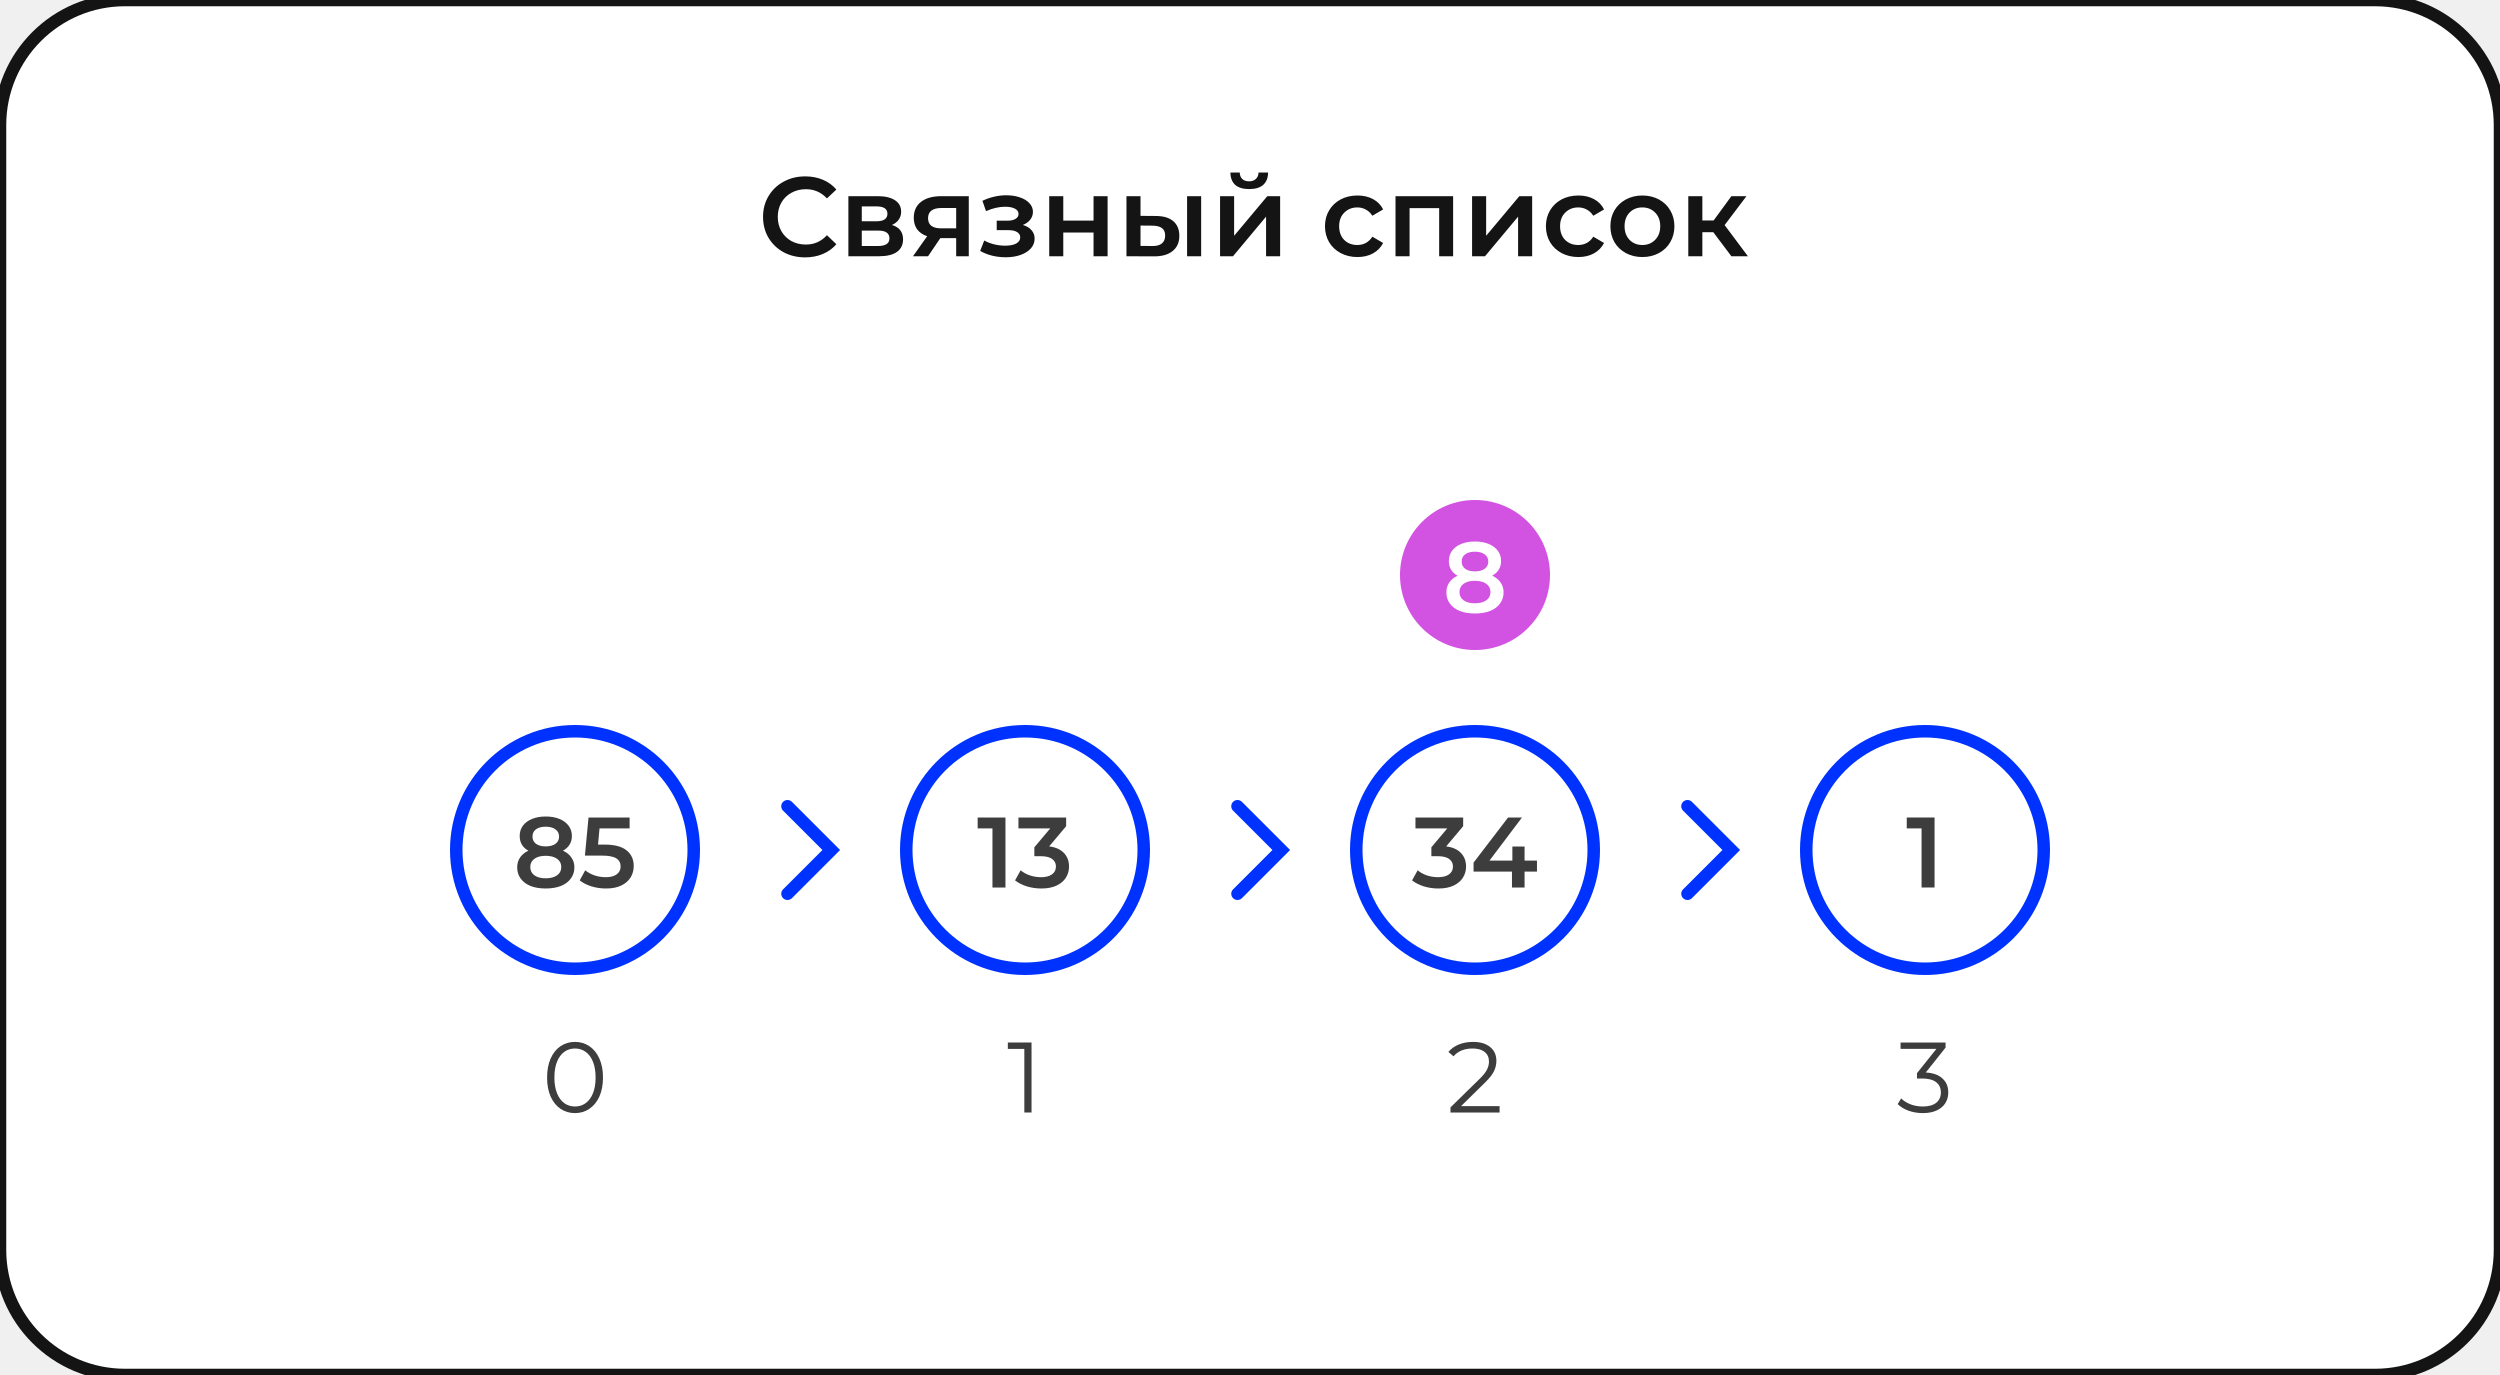
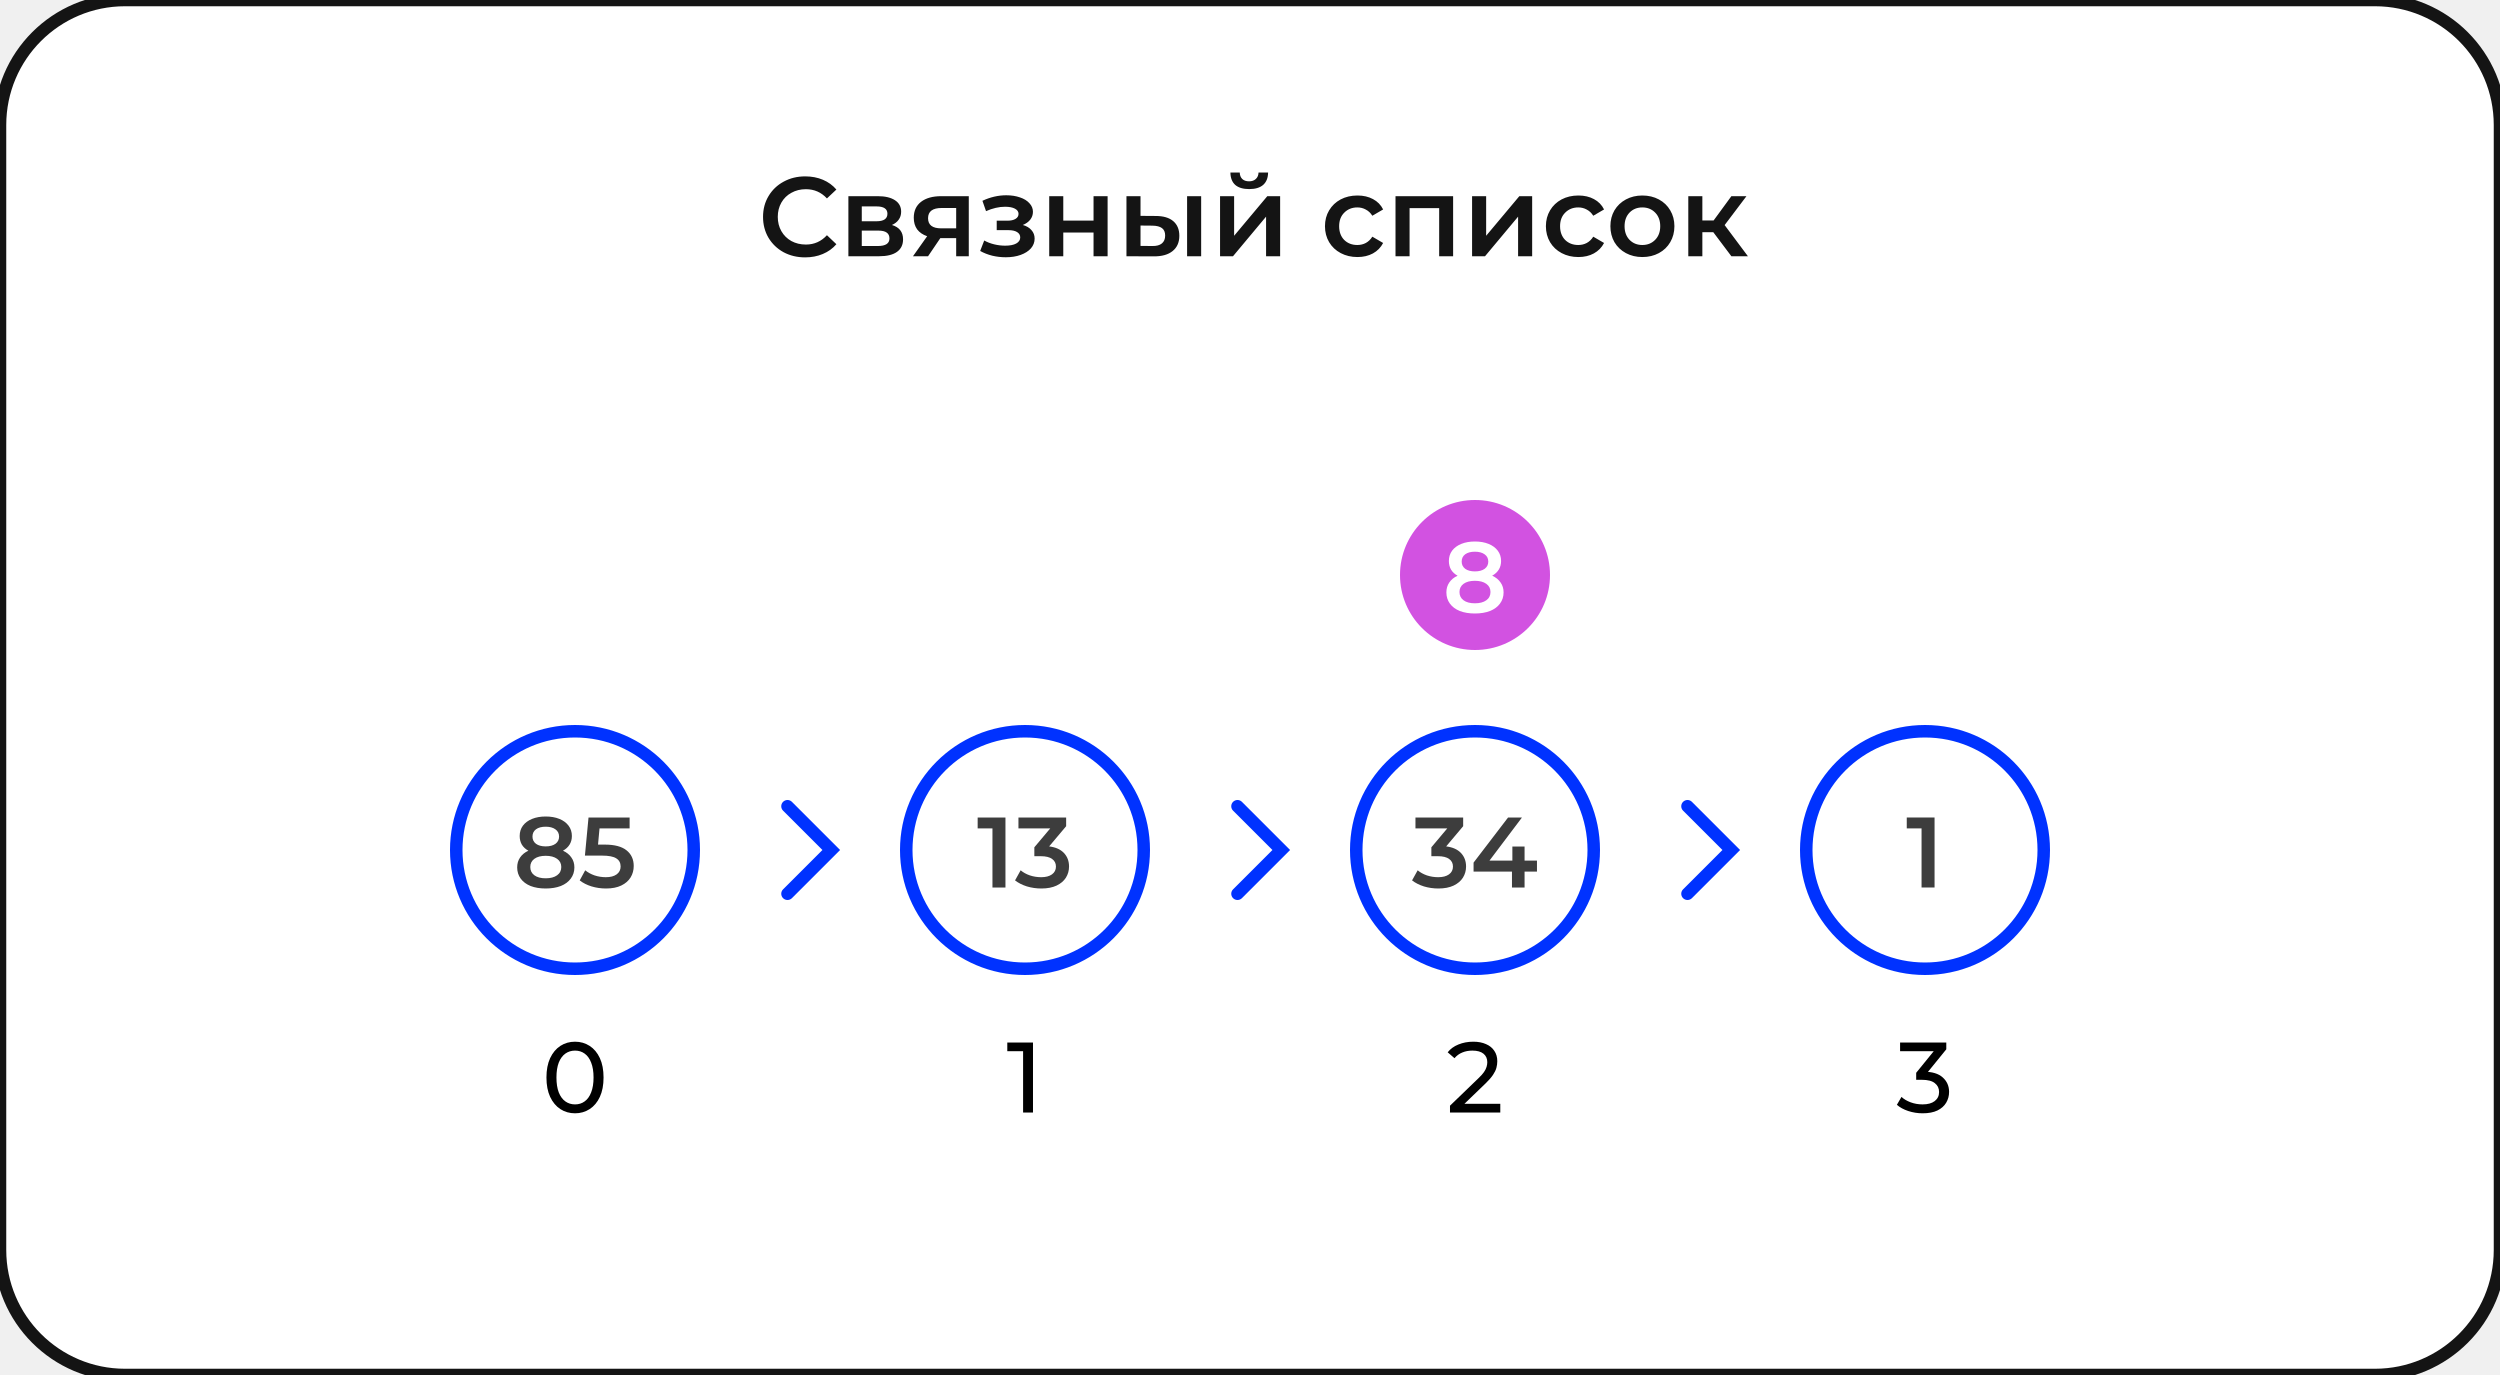
<svg xmlns="http://www.w3.org/2000/svg" width="400" height="220" viewBox="0 0 400 220" fill="none">
  <path d="M0 20C0 8.954 8.954 0 20 0H380C391.046 0 400 8.954 400 20V200C400 211.046 391.046 220 380 220H20C8.954 220 0 211.046 0 200V20Z" fill="white" />
  <path d="M128.818 41.18C127.546 41.18 126.394 40.904 125.362 40.352C124.342 39.788 123.538 39.014 122.95 38.03C122.374 37.046 122.086 35.936 122.086 34.7C122.086 33.464 122.38 32.354 122.968 31.37C123.556 30.386 124.36 29.618 125.38 29.066C126.412 28.502 127.564 28.22 128.836 28.22C129.868 28.22 130.81 28.4 131.662 28.76C132.514 29.12 133.234 29.642 133.822 30.326L132.31 31.748C131.398 30.764 130.276 30.272 128.944 30.272C128.08 30.272 127.306 30.464 126.622 30.848C125.938 31.22 125.404 31.742 125.02 32.414C124.636 33.086 124.444 33.848 124.444 34.7C124.444 35.552 124.636 36.314 125.02 36.986C125.404 37.658 125.938 38.186 126.622 38.57C127.306 38.942 128.08 39.128 128.944 39.128C130.276 39.128 131.398 38.63 132.31 37.634L133.822 39.074C133.234 39.758 132.508 40.28 131.644 40.64C130.792 41 129.85 41.18 128.818 41.18ZM142.708 35.996C143.896 36.356 144.49 37.124 144.49 38.3C144.49 39.164 144.166 39.83 143.518 40.298C142.87 40.766 141.91 41 140.638 41H135.742V31.388H140.44C141.616 31.388 142.534 31.604 143.194 32.036C143.854 32.468 144.184 33.08 144.184 33.872C144.184 34.364 144.052 34.79 143.788 35.15C143.536 35.51 143.176 35.792 142.708 35.996ZM137.884 35.402H140.242C141.406 35.402 141.988 35 141.988 34.196C141.988 33.416 141.406 33.026 140.242 33.026H137.884V35.402ZM140.458 39.362C141.694 39.362 142.312 38.96 142.312 38.156C142.312 37.736 142.168 37.424 141.88 37.22C141.592 37.004 141.142 36.896 140.53 36.896H137.884V39.362H140.458ZM155.005 31.388V41H152.989V38.102H150.451L148.489 41H146.077L148.345 37.796C147.649 37.556 147.115 37.19 146.743 36.698C146.383 36.194 146.203 35.576 146.203 34.844C146.203 33.74 146.593 32.888 147.373 32.288C148.153 31.688 149.227 31.388 150.595 31.388H155.005ZM150.667 33.278C149.215 33.278 148.489 33.824 148.489 34.916C148.489 35.996 149.191 36.536 150.595 36.536H152.989V33.278H150.667ZM163.65 35.996C164.25 36.164 164.712 36.44 165.036 36.824C165.372 37.196 165.54 37.646 165.54 38.174C165.54 38.762 165.342 39.284 164.946 39.74C164.55 40.184 164.004 40.532 163.308 40.784C162.612 41.036 161.82 41.162 160.932 41.162C160.188 41.162 159.462 41.078 158.754 40.91C158.046 40.73 157.404 40.478 156.828 40.154L157.476 38.48C157.944 38.744 158.472 38.948 159.06 39.092C159.648 39.236 160.236 39.308 160.824 39.308C161.58 39.308 162.168 39.194 162.588 38.966C163.02 38.726 163.236 38.402 163.236 37.994C163.236 37.622 163.068 37.334 162.732 37.13C162.408 36.926 161.946 36.824 161.346 36.824H159.474V35.312H161.166C161.73 35.312 162.168 35.216 162.48 35.024C162.804 34.832 162.966 34.562 162.966 34.214C162.966 33.866 162.774 33.59 162.39 33.386C162.006 33.182 161.478 33.08 160.806 33.08C159.846 33.08 158.832 33.314 157.764 33.782L157.188 32.126C158.448 31.538 159.72 31.244 161.004 31.244C161.82 31.244 162.552 31.358 163.2 31.586C163.848 31.802 164.352 32.114 164.712 32.522C165.084 32.918 165.27 33.374 165.27 33.89C165.27 34.358 165.126 34.778 164.838 35.15C164.55 35.51 164.154 35.792 163.65 35.996ZM167.875 31.388H170.125V35.294H174.967V31.388H177.217V41H174.967V37.202H170.125V41H167.875V31.388ZM184.913 34.556C186.137 34.556 187.073 34.832 187.721 35.384C188.369 35.936 188.693 36.716 188.693 37.724C188.693 38.78 188.333 39.596 187.613 40.172C186.905 40.748 185.897 41.03 184.589 41.018L180.233 41V31.388H182.483V34.538L184.913 34.556ZM189.935 31.388H192.185V41H189.935V31.388ZM184.391 39.362C185.051 39.374 185.555 39.236 185.903 38.948C186.251 38.66 186.425 38.24 186.425 37.688C186.425 37.148 186.257 36.752 185.921 36.5C185.585 36.248 185.075 36.116 184.391 36.104L182.483 36.086V39.344L184.391 39.362ZM195.209 31.388H197.459V37.724L202.769 31.388H204.821V41H202.571V34.664L197.279 41H195.209V31.388ZM199.871 30.254C198.899 30.254 198.155 30.032 197.639 29.588C197.135 29.132 196.877 28.472 196.865 27.608H198.359C198.371 28.04 198.503 28.382 198.755 28.634C199.019 28.886 199.385 29.012 199.853 29.012C200.309 29.012 200.669 28.886 200.933 28.634C201.209 28.382 201.353 28.04 201.365 27.608H202.895C202.883 28.472 202.619 29.132 202.103 29.588C201.587 30.032 200.843 30.254 199.871 30.254ZM217.197 41.126C216.201 41.126 215.307 40.916 214.515 40.496C213.723 40.076 213.105 39.494 212.661 38.75C212.217 37.994 211.995 37.142 211.995 36.194C211.995 35.246 212.217 34.4 212.661 33.656C213.105 32.912 213.717 32.33 214.497 31.91C215.289 31.49 216.189 31.28 217.197 31.28C218.145 31.28 218.973 31.472 219.681 31.856C220.401 32.24 220.941 32.792 221.301 33.512L219.573 34.52C219.297 34.076 218.949 33.746 218.529 33.53C218.121 33.302 217.671 33.188 217.179 33.188C216.339 33.188 215.643 33.464 215.091 34.016C214.539 34.556 214.263 35.282 214.263 36.194C214.263 37.106 214.533 37.838 215.073 38.39C215.625 38.93 216.327 39.2 217.179 39.2C217.671 39.2 218.121 39.092 218.529 38.876C218.949 38.648 219.297 38.312 219.573 37.868L221.301 38.876C220.929 39.596 220.383 40.154 219.663 40.55C218.955 40.934 218.133 41.126 217.197 41.126ZM232.498 31.388V41H230.266V33.296H225.532V41H223.282V31.388H232.498ZM235.533 31.388H237.783V37.724L243.093 31.388H245.145V41H242.895V34.664L237.603 41H235.533V31.388ZM252.546 41.126C251.55 41.126 250.656 40.916 249.864 40.496C249.072 40.076 248.454 39.494 248.01 38.75C247.566 37.994 247.344 37.142 247.344 36.194C247.344 35.246 247.566 34.4 248.01 33.656C248.454 32.912 249.066 32.33 249.846 31.91C250.638 31.49 251.538 31.28 252.546 31.28C253.494 31.28 254.322 31.472 255.03 31.856C255.75 32.24 256.29 32.792 256.65 33.512L254.922 34.52C254.646 34.076 254.298 33.746 253.878 33.53C253.47 33.302 253.02 33.188 252.528 33.188C251.688 33.188 250.992 33.464 250.44 34.016C249.888 34.556 249.612 35.282 249.612 36.194C249.612 37.106 249.882 37.838 250.422 38.39C250.974 38.93 251.676 39.2 252.528 39.2C253.02 39.2 253.47 39.092 253.878 38.876C254.298 38.648 254.646 38.312 254.922 37.868L256.65 38.876C256.278 39.596 255.732 40.154 255.012 40.55C254.304 40.934 253.482 41.126 252.546 41.126ZM262.775 41.126C261.803 41.126 260.927 40.916 260.147 40.496C259.367 40.076 258.755 39.494 258.311 38.75C257.879 37.994 257.663 37.142 257.663 36.194C257.663 35.246 257.879 34.4 258.311 33.656C258.755 32.912 259.367 32.33 260.147 31.91C260.927 31.49 261.803 31.28 262.775 31.28C263.759 31.28 264.641 31.49 265.421 31.91C266.201 32.33 266.807 32.912 267.239 33.656C267.683 34.4 267.905 35.246 267.905 36.194C267.905 37.142 267.683 37.994 267.239 38.75C266.807 39.494 266.201 40.076 265.421 40.496C264.641 40.916 263.759 41.126 262.775 41.126ZM262.775 39.2C263.603 39.2 264.287 38.924 264.827 38.372C265.367 37.82 265.637 37.094 265.637 36.194C265.637 35.294 265.367 34.568 264.827 34.016C264.287 33.464 263.603 33.188 262.775 33.188C261.947 33.188 261.263 33.464 260.723 34.016C260.195 34.568 259.931 35.294 259.931 36.194C259.931 37.094 260.195 37.82 260.723 38.372C261.263 38.924 261.947 39.2 262.775 39.2ZM274.123 37.148H272.377V41H270.127V31.388H272.377V35.276H274.177L277.021 31.388H279.433L275.941 36.014L279.667 41H277.021L274.123 37.148Z" fill="#141414" />
  <rect x="73" y="117" width="38" height="38" rx="19" fill="white" />
  <path d="M90.077 136.112C90.664 136.379 91.112 136.741 91.421 137.2C91.741 137.648 91.901 138.176 91.901 138.784C91.901 139.467 91.709 140.064 91.325 140.576C90.952 141.088 90.419 141.483 89.725 141.76C89.032 142.027 88.227 142.16 87.309 142.16C86.392 142.16 85.587 142.027 84.893 141.76C84.211 141.483 83.683 141.088 83.309 140.576C82.936 140.064 82.749 139.467 82.749 138.784C82.749 138.176 82.904 137.648 83.213 137.2C83.523 136.741 83.965 136.379 84.541 136.112C84.093 135.867 83.747 135.547 83.501 135.152C83.267 134.747 83.149 134.283 83.149 133.76C83.149 133.131 83.32 132.581 83.661 132.112C84.013 131.643 84.504 131.28 85.133 131.024C85.763 130.768 86.488 130.64 87.309 130.64C88.141 130.64 88.872 130.768 89.501 131.024C90.131 131.28 90.621 131.643 90.973 132.112C91.325 132.581 91.501 133.131 91.501 133.76C91.501 134.283 91.379 134.741 91.133 135.136C90.888 135.531 90.536 135.856 90.077 136.112ZM87.309 132.272C86.659 132.272 86.141 132.411 85.757 132.688C85.384 132.965 85.197 133.355 85.197 133.856C85.197 134.336 85.384 134.72 85.757 135.008C86.141 135.285 86.659 135.424 87.309 135.424C87.971 135.424 88.493 135.285 88.877 135.008C89.261 134.72 89.453 134.336 89.453 133.856C89.453 133.355 89.256 132.965 88.861 132.688C88.477 132.411 87.96 132.272 87.309 132.272ZM87.309 140.528C88.077 140.528 88.685 140.368 89.133 140.048C89.581 139.728 89.805 139.285 89.805 138.72C89.805 138.165 89.581 137.728 89.133 137.408C88.685 137.088 88.077 136.928 87.309 136.928C86.541 136.928 85.939 137.088 85.501 137.408C85.064 137.728 84.845 138.165 84.845 138.72C84.845 139.285 85.064 139.728 85.501 140.048C85.939 140.368 86.541 140.528 87.309 140.528ZM96.755 135.136C98.334 135.136 99.501 135.445 100.259 136.064C101.016 136.672 101.395 137.504 101.395 138.56C101.395 139.232 101.23 139.84 100.899 140.384C100.568 140.928 100.072 141.36 99.411 141.68C98.749 142 97.933 142.16 96.963 142.16C96.163 142.16 95.389 142.048 94.643 141.824C93.896 141.589 93.267 141.269 92.755 140.864L93.635 139.248C94.051 139.589 94.547 139.861 95.123 140.064C95.71 140.256 96.312 140.352 96.931 140.352C97.667 140.352 98.243 140.203 98.659 139.904C99.085 139.595 99.299 139.173 99.299 138.64C99.299 138.064 99.07 137.632 98.611 137.344C98.163 137.045 97.389 136.896 96.291 136.896H93.587L94.163 130.8H100.739V132.544H95.923L95.683 135.136H96.755Z" fill="#3D3D3D" />
  <rect x="73" y="117" width="38" height="38" rx="19" stroke="#0032FF" stroke-width="2" />
-   <path d="M91.999 178.096C91.135 178.096 90.362 177.867 89.679 177.408C89.007 176.949 88.479 176.293 88.095 175.44C87.722 174.576 87.535 173.563 87.535 172.4C87.535 171.237 87.722 170.229 88.095 169.376C88.479 168.512 89.007 167.851 89.679 167.392C90.362 166.933 91.135 166.704 91.999 166.704C92.863 166.704 93.631 166.933 94.303 167.392C94.986 167.851 95.519 168.512 95.903 169.376C96.287 170.229 96.479 171.237 96.479 172.4C96.479 173.563 96.287 174.576 95.903 175.44C95.519 176.293 94.986 176.949 94.303 177.408C93.631 177.867 92.863 178.096 91.999 178.096ZM91.999 177.04C92.65 177.04 93.221 176.859 93.711 176.496C94.213 176.133 94.602 175.605 94.879 174.912C95.156 174.219 95.295 173.381 95.295 172.4C95.295 171.419 95.156 170.581 94.879 169.888C94.602 169.195 94.213 168.667 93.711 168.304C93.221 167.941 92.65 167.76 91.999 167.76C91.349 167.76 90.772 167.941 90.271 168.304C89.781 168.667 89.397 169.195 89.119 169.888C88.842 170.581 88.703 171.419 88.703 172.4C88.703 173.381 88.842 174.219 89.119 174.912C89.397 175.605 89.781 176.133 90.271 176.496C90.772 176.859 91.349 177.04 91.999 177.04Z" fill="#3D3D3D" />
+   <path d="M92.008 178.128C91.133 178.128 90.349 177.904 89.656 177.456C88.973 177.008 88.429 176.357 88.024 175.504C87.629 174.651 87.432 173.616 87.432 172.4C87.432 171.184 87.629 170.149 88.024 169.296C88.429 168.443 88.973 167.792 89.656 167.344C90.349 166.896 91.133 166.672 92.008 166.672C92.872 166.672 93.651 166.896 94.344 167.344C95.037 167.792 95.581 168.443 95.976 169.296C96.371 170.149 96.568 171.184 96.568 172.4C96.568 173.616 96.371 174.651 95.976 175.504C95.581 176.357 95.037 177.008 94.344 177.456C93.651 177.904 92.872 178.128 92.008 178.128ZM92.008 176.704C92.595 176.704 93.107 176.544 93.544 176.224C93.992 175.904 94.339 175.424 94.584 174.784C94.84 174.144 94.968 173.349 94.968 172.4C94.968 171.451 94.84 170.656 94.584 170.016C94.339 169.376 93.992 168.896 93.544 168.576C93.107 168.256 92.595 168.096 92.008 168.096C91.421 168.096 90.904 168.256 90.456 168.576C90.008 168.896 89.656 169.376 89.4 170.016C89.155 170.656 89.032 171.451 89.032 172.4C89.032 173.349 89.155 174.144 89.4 174.784C89.656 175.424 90.008 175.904 90.456 176.224C90.904 176.544 91.421 176.704 92.008 176.704Z" fill="black" />
  <path fill-rule="evenodd" clip-rule="evenodd" d="M125.293 128.293C125.683 127.902 126.317 127.902 126.707 128.293L134.414 136L126.707 143.707C126.317 144.098 125.683 144.098 125.293 143.707C124.902 143.317 124.902 142.683 125.293 142.293L131.586 136L125.293 129.707C124.902 129.317 124.902 128.683 125.293 128.293Z" fill="#0032FF" />
  <rect x="145" y="117" width="38" height="38" rx="19" fill="white" />
  <path d="M160.873 130.8V142H158.793V132.544H156.425V130.8H160.873ZM167.863 135.424C168.897 135.552 169.687 135.904 170.231 136.48C170.775 137.056 171.047 137.776 171.047 138.64C171.047 139.291 170.881 139.883 170.551 140.416C170.22 140.949 169.719 141.376 169.047 141.696C168.385 142.005 167.575 142.16 166.615 142.16C165.815 142.16 165.041 142.048 164.295 141.824C163.559 141.589 162.929 141.269 162.407 140.864L163.303 139.248C163.708 139.589 164.199 139.861 164.775 140.064C165.361 140.256 165.964 140.352 166.583 140.352C167.319 140.352 167.895 140.203 168.311 139.904C168.737 139.595 168.951 139.179 168.951 138.656C168.951 138.133 168.748 137.728 168.343 137.44C167.948 137.141 167.34 136.992 166.519 136.992H165.495V135.568L168.039 132.544H162.951V130.8H170.583V132.192L167.863 135.424Z" fill="#3D3D3D" />
  <rect x="145" y="117" width="38" height="38" rx="19" stroke="#0032FF" stroke-width="2" />
-   <path d="M165.045 166.8V178H163.893V167.824H161.253V166.8H165.045Z" fill="#3D3D3D" />
+   <path d="M163.695 178V167.44L164.383 168.192H161.167V166.8H165.279V178H163.695Z" fill="black" />
  <path fill-rule="evenodd" clip-rule="evenodd" d="M197.293 128.293C197.683 127.902 198.317 127.902 198.707 128.293L206.414 136L198.707 143.707C198.317 144.098 197.683 144.098 197.293 143.707C196.902 143.317 196.902 142.683 197.293 142.293L203.586 136L197.293 129.707C196.902 129.317 196.902 128.683 197.293 128.293Z" fill="#0032FF" />
  <rect x="217" y="117" width="38" height="38" rx="19" fill="white" />
  <path d="M231.386 135.424C232.421 135.552 233.21 135.904 233.754 136.48C234.298 137.056 234.57 137.776 234.57 138.64C234.57 139.291 234.405 139.883 234.074 140.416C233.743 140.949 233.242 141.376 232.57 141.696C231.909 142.005 231.098 142.16 230.138 142.16C229.338 142.16 228.565 142.048 227.818 141.824C227.082 141.589 226.453 141.269 225.93 140.864L226.826 139.248C227.231 139.589 227.722 139.861 228.298 140.064C228.885 140.256 229.487 140.352 230.106 140.352C230.842 140.352 231.418 140.203 231.834 139.904C232.261 139.595 232.474 139.179 232.474 138.656C232.474 138.133 232.271 137.728 231.866 137.44C231.471 137.141 230.863 136.992 230.042 136.992H229.018V135.568L231.562 132.544H226.474V130.8H234.106V132.192L231.386 135.424ZM245.915 139.456H243.931V142H241.915V139.456H235.771V138.016L241.291 130.8H243.515L238.315 137.696H241.979V135.44H243.931V137.696H245.915V139.456Z" fill="#3D3D3D" />
  <rect x="217" y="117" width="38" height="38" rx="19" stroke="#0032FF" stroke-width="2" />
-   <path d="M239.933 176.976V178H232.077V177.184L236.733 172.624C237.32 172.048 237.714 171.552 237.917 171.136C238.13 170.709 238.237 170.283 238.237 169.856C238.237 169.195 238.008 168.683 237.549 168.32C237.101 167.947 236.456 167.76 235.613 167.76C234.301 167.76 233.282 168.176 232.557 169.008L231.741 168.304C232.178 167.792 232.733 167.397 233.405 167.12C234.088 166.843 234.856 166.704 235.709 166.704C236.85 166.704 237.752 166.976 238.413 167.52C239.085 168.053 239.421 168.789 239.421 169.728C239.421 170.304 239.293 170.859 239.037 171.392C238.781 171.925 238.296 172.539 237.581 173.232L233.773 176.976H239.933Z" fill="#3D3D3D" />
+   <path d="M231.998 178V176.912L236.558 172.512C236.964 172.128 237.262 171.792 237.454 171.504C237.657 171.205 237.79 170.933 237.854 170.688C237.929 170.432 237.966 170.187 237.966 169.952C237.966 169.376 237.764 168.923 237.358 168.592C236.953 168.261 236.361 168.096 235.582 168.096C234.985 168.096 234.446 168.197 233.966 168.4C233.486 168.592 233.07 168.896 232.718 169.312L231.63 168.368C232.057 167.824 232.628 167.408 233.342 167.12C234.068 166.821 234.862 166.672 235.726 166.672C236.505 166.672 237.182 166.8 237.758 167.056C238.334 167.301 238.777 167.659 239.086 168.128C239.406 168.597 239.566 169.152 239.566 169.792C239.566 170.155 239.518 170.512 239.422 170.864C239.326 171.216 239.145 171.589 238.878 171.984C238.612 172.379 238.228 172.821 237.726 173.312L233.662 177.232L233.278 176.608H240.046V178H231.998Z" fill="black" />
  <path fill-rule="evenodd" clip-rule="evenodd" d="M269.293 128.293C269.683 127.902 270.317 127.902 270.707 128.293L278.414 136L270.707 143.707C270.317 144.098 269.683 144.098 269.293 143.707C268.902 143.317 268.902 142.683 269.293 142.293L275.586 136L269.293 129.707C268.902 129.317 268.902 128.683 269.293 128.293Z" fill="#0032FF" />
  <rect x="289" y="117" width="38" height="38" rx="19" fill="white" />
  <path d="M309.529 130.8V142H307.449V132.544H305.081V130.8H309.529Z" fill="#3D3D3D" />
  <rect x="289" y="117" width="38" height="38" rx="19" stroke="#0032FF" stroke-width="2" />
-   <path d="M308.124 171.6C309.298 171.664 310.188 171.984 310.796 172.56C311.415 173.125 311.724 173.867 311.724 174.784C311.724 175.424 311.57 175.995 311.26 176.496C310.951 176.987 310.492 177.376 309.884 177.664C309.276 177.952 308.535 178.096 307.66 178.096C306.85 178.096 306.082 177.968 305.356 177.712C304.642 177.445 304.066 177.093 303.628 176.656L304.188 175.744C304.562 176.128 305.058 176.443 305.676 176.688C306.295 176.923 306.956 177.04 307.66 177.04C308.578 177.04 309.287 176.843 309.788 176.448C310.29 176.043 310.54 175.488 310.54 174.784C310.54 174.091 310.29 173.547 309.788 173.152C309.287 172.757 308.53 172.56 307.516 172.56H306.716V171.712L309.82 167.824H304.092V166.8H311.292V167.616L308.124 171.6Z" fill="#3D3D3D" />
+   <path d="M307.614 178.128C306.825 178.128 306.057 178.005 305.31 177.76C304.574 177.515 303.971 177.184 303.502 176.768L304.238 175.504C304.611 175.856 305.097 176.144 305.694 176.368C306.291 176.592 306.931 176.704 307.614 176.704C308.446 176.704 309.091 176.528 309.55 176.176C310.019 175.813 310.254 175.328 310.254 174.72C310.254 174.133 310.03 173.664 309.582 173.312C309.145 172.949 308.446 172.768 307.486 172.768H306.59V171.648L309.918 167.552L310.142 168.192H304.014V166.8H311.406V167.888L308.094 171.968L307.262 171.472H307.79C309.145 171.472 310.158 171.776 310.83 172.384C311.513 172.992 311.854 173.765 311.854 174.704C311.854 175.333 311.699 175.909 311.39 176.432C311.081 176.955 310.611 177.371 309.982 177.68C309.363 177.979 308.574 178.128 307.614 178.128Z" fill="black" />
  <rect x="224" y="80" width="24" height="24" rx="12" fill="#D252E1" />
  <path d="M238.749 92.112C239.336 92.379 239.784 92.741 240.093 93.2C240.413 93.648 240.573 94.176 240.573 94.784C240.573 95.467 240.381 96.064 239.997 96.576C239.624 97.088 239.091 97.483 238.397 97.76C237.704 98.027 236.899 98.16 235.981 98.16C235.064 98.16 234.259 98.027 233.565 97.76C232.883 97.483 232.355 97.088 231.981 96.576C231.608 96.064 231.421 95.467 231.421 94.784C231.421 94.176 231.576 93.648 231.885 93.2C232.195 92.741 232.637 92.379 233.213 92.112C232.765 91.867 232.419 91.547 232.173 91.152C231.939 90.747 231.821 90.283 231.821 89.76C231.821 89.131 231.992 88.581 232.333 88.112C232.685 87.643 233.176 87.28 233.805 87.024C234.435 86.768 235.16 86.64 235.981 86.64C236.813 86.64 237.544 86.768 238.173 87.024C238.803 87.28 239.293 87.643 239.645 88.112C239.997 88.581 240.173 89.131 240.173 89.76C240.173 90.283 240.051 90.741 239.805 91.136C239.56 91.531 239.208 91.856 238.749 92.112ZM235.981 88.272C235.331 88.272 234.813 88.411 234.429 88.688C234.056 88.965 233.869 89.355 233.869 89.856C233.869 90.336 234.056 90.72 234.429 91.008C234.813 91.285 235.331 91.424 235.981 91.424C236.643 91.424 237.165 91.285 237.549 91.008C237.933 90.72 238.125 90.336 238.125 89.856C238.125 89.355 237.928 88.965 237.533 88.688C237.149 88.411 236.632 88.272 235.981 88.272ZM235.981 96.528C236.749 96.528 237.357 96.368 237.805 96.048C238.253 95.728 238.477 95.285 238.477 94.72C238.477 94.165 238.253 93.728 237.805 93.408C237.357 93.088 236.749 92.928 235.981 92.928C235.213 92.928 234.611 93.088 234.173 93.408C233.736 93.728 233.517 94.165 233.517 94.72C233.517 95.285 233.736 95.728 234.173 96.048C234.611 96.368 235.213 96.528 235.981 96.528Z" fill="white" />
  <path d="M20 1H380V-1H20V1ZM399 20V200H401V20H399ZM380 219H20V221H380V219ZM1 200V20H-1V200H1ZM20 219C9.507 219 1 210.493 1 200H-1C-1 211.598 8.402 221 20 221V219ZM399 200C399 210.493 390.493 219 380 219V221C391.598 221 401 211.598 401 200H399ZM380 1C390.493 1 399 9.507 399 20H401C401 8.402 391.598 -1 380 -1V1ZM20 -1C8.402 -1 -1 8.402 -1 20H1C1 9.507 9.507 1 20 1V-1Z" fill="#141414" />
</svg>
